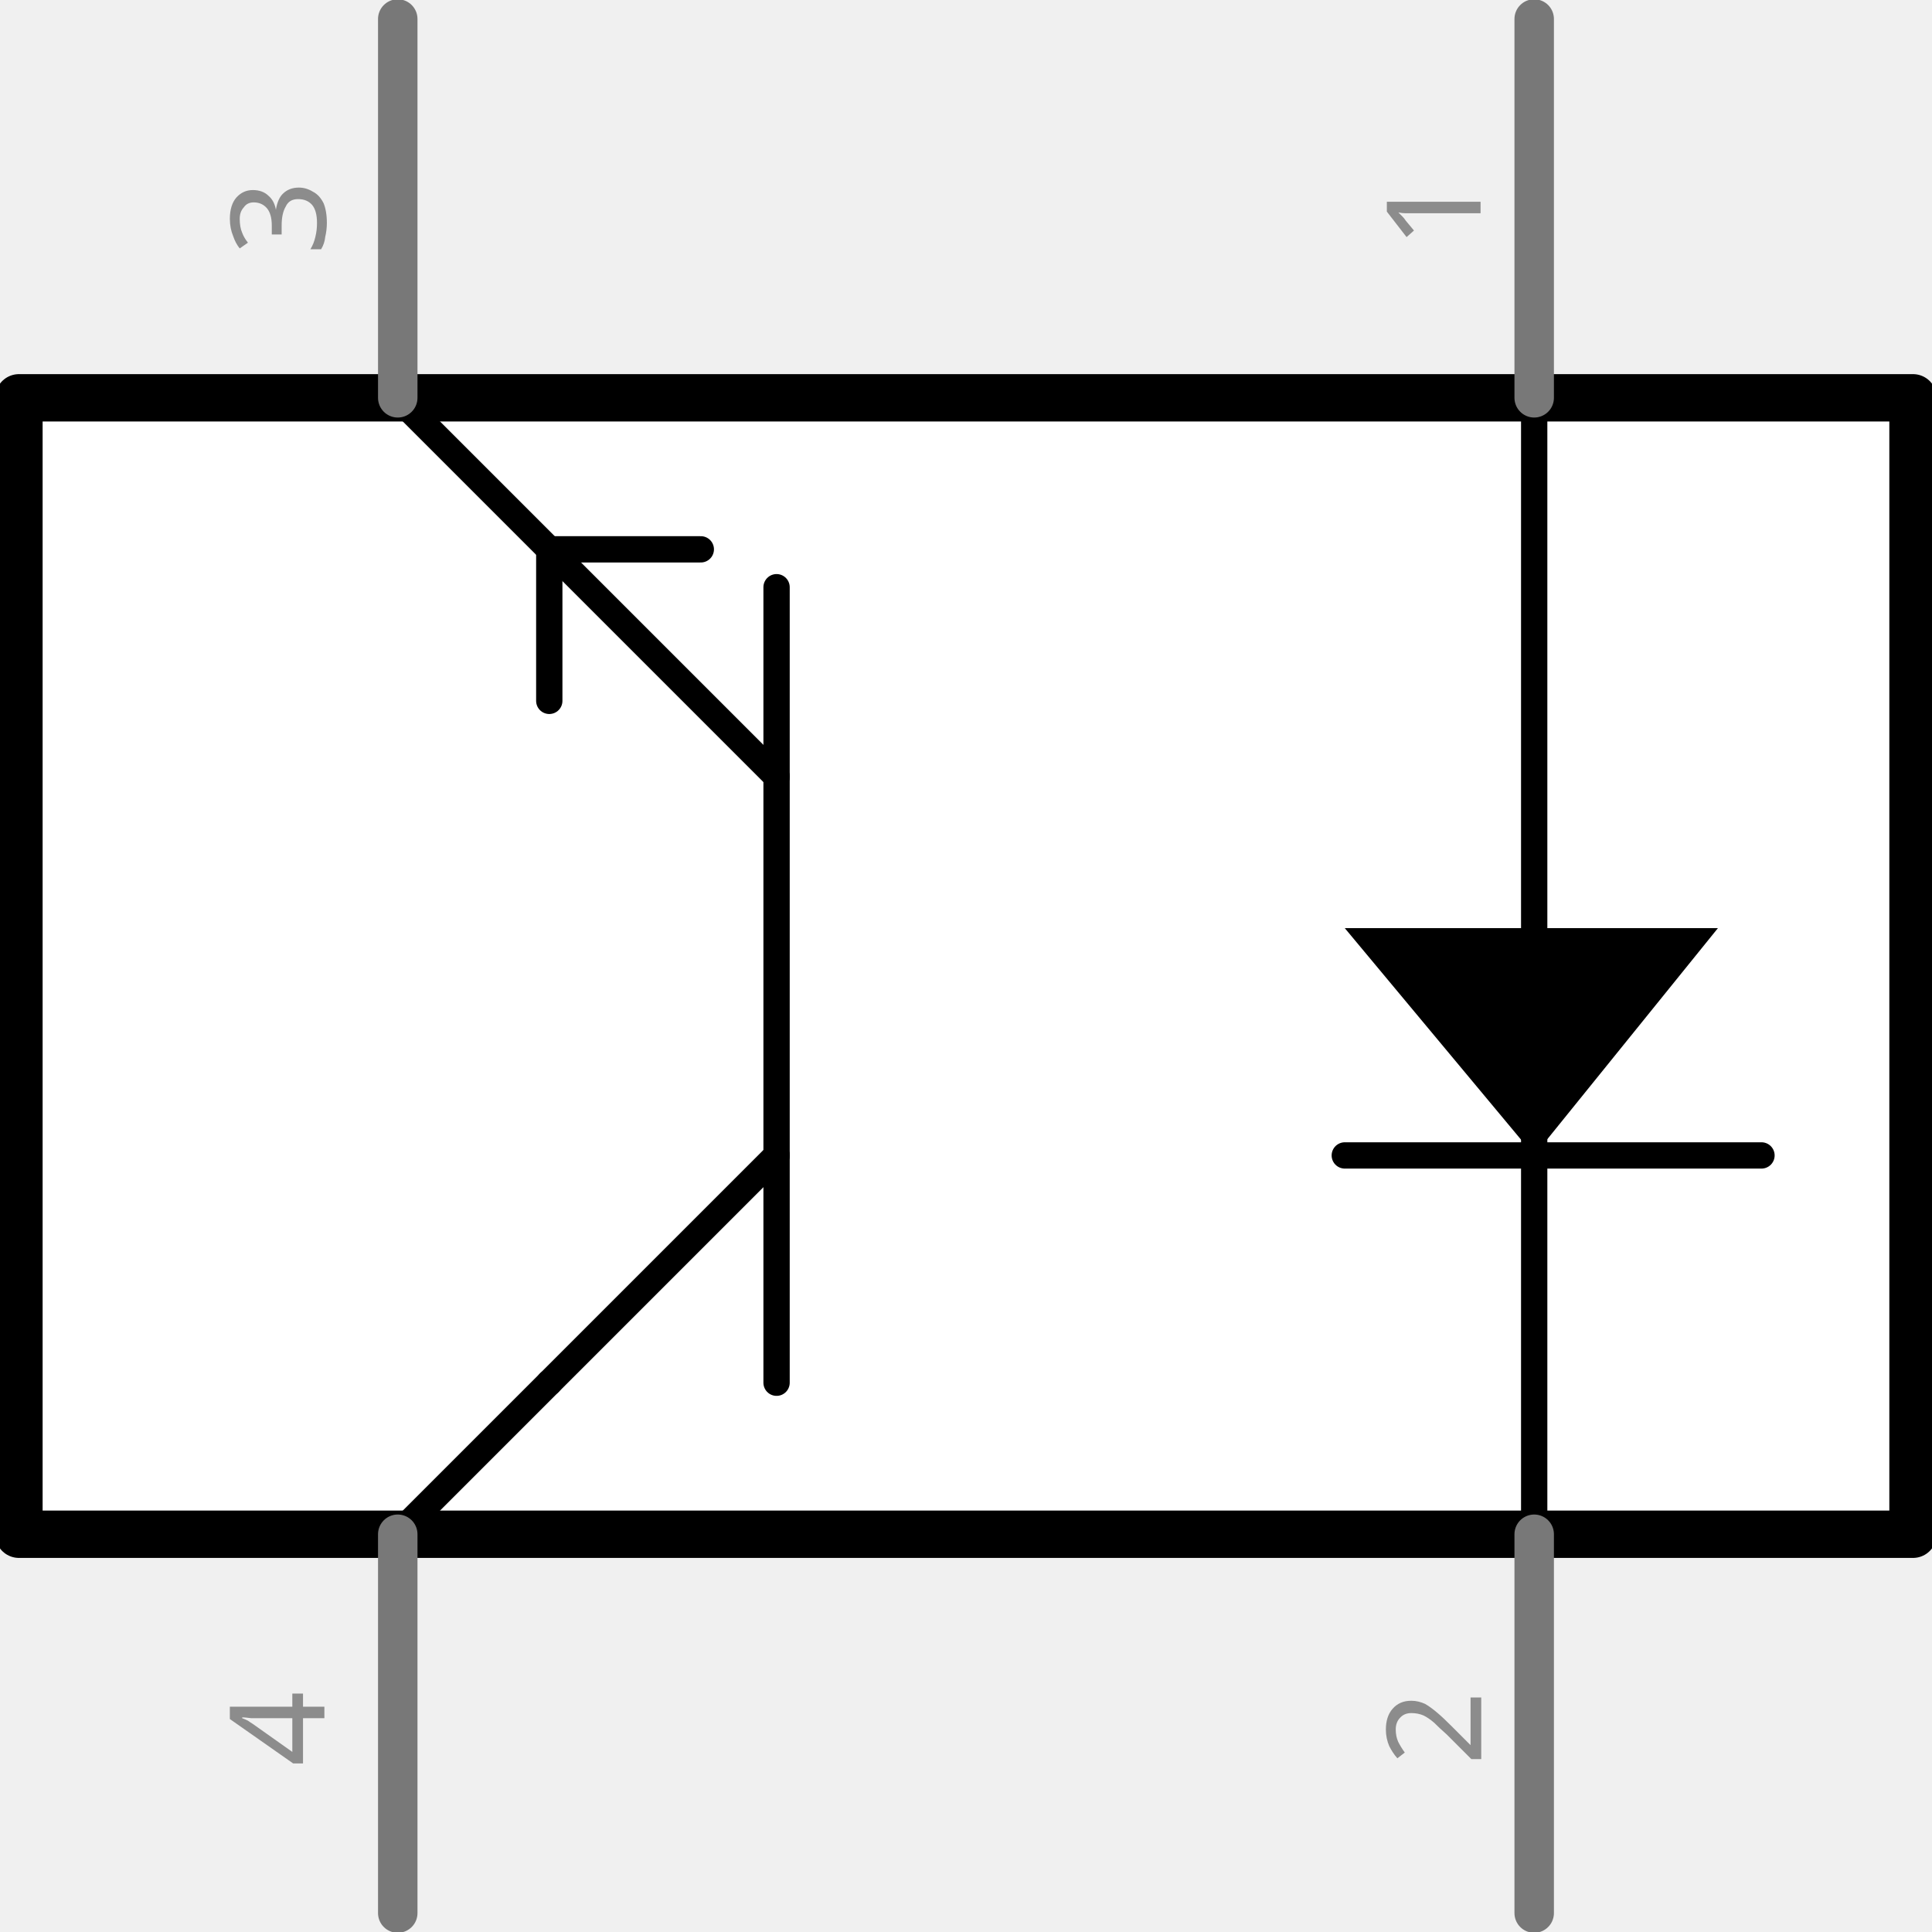
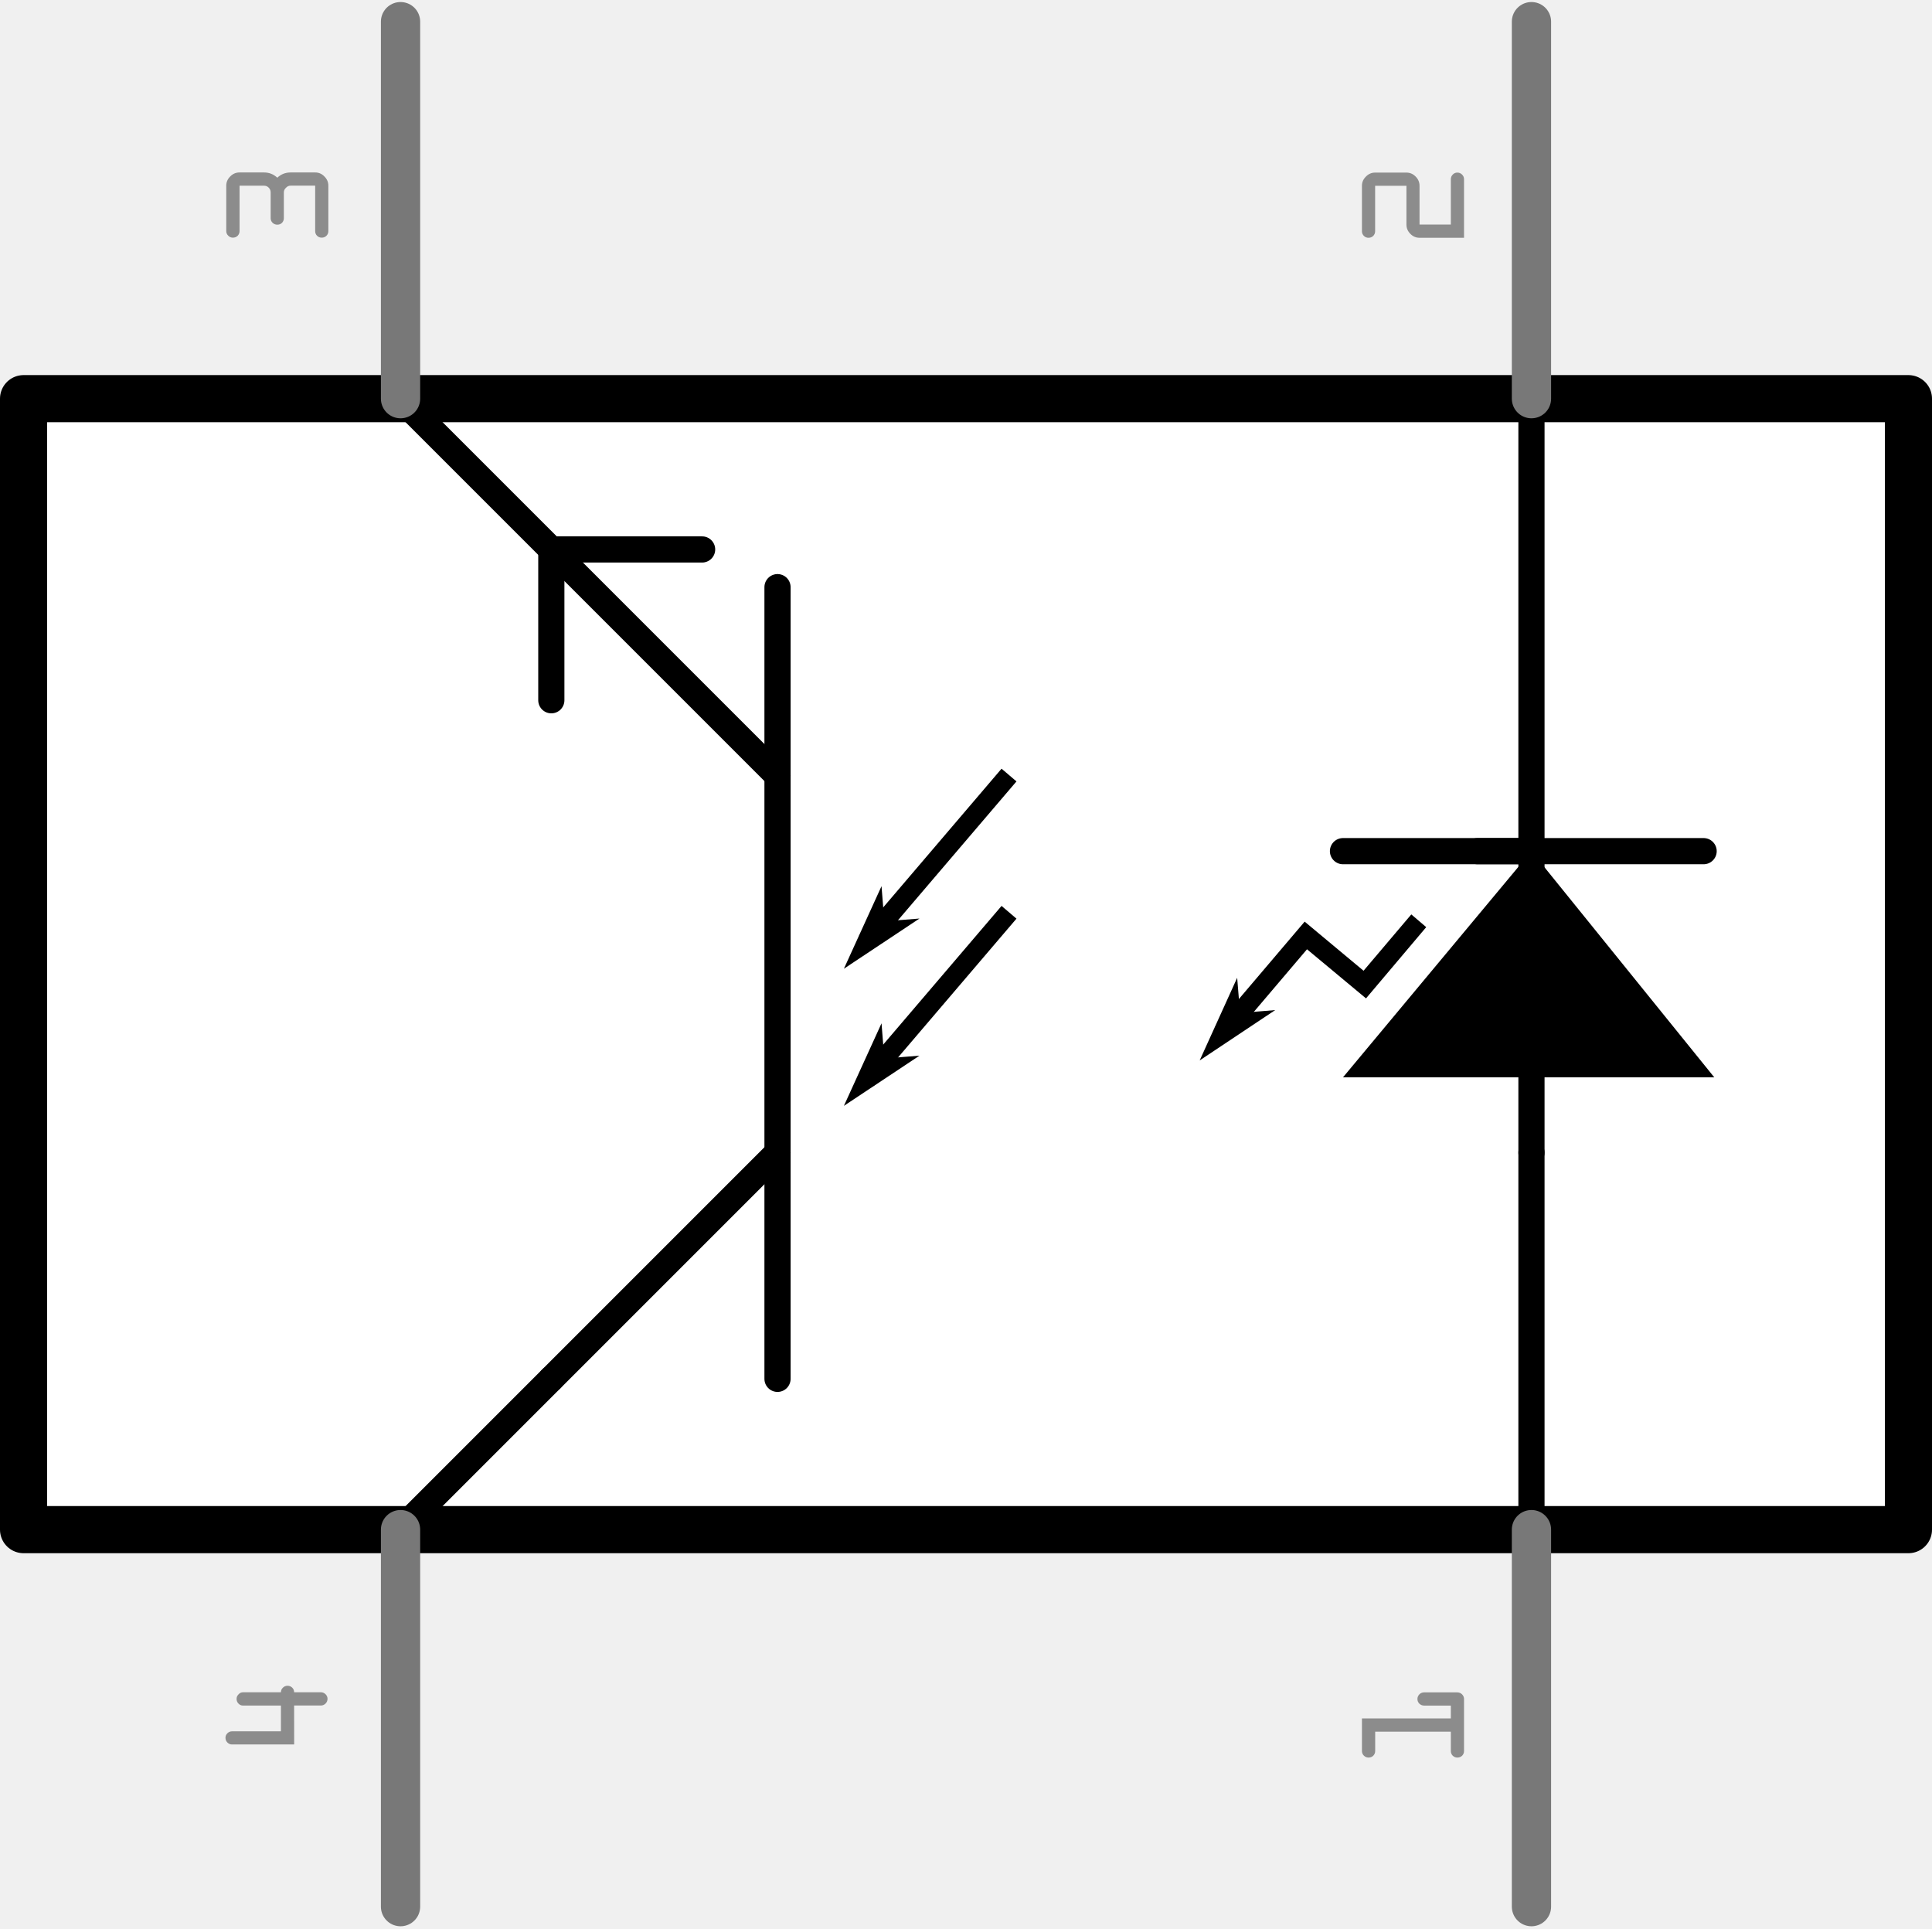
- <svg xmlns="http://www.w3.org/2000/svg" version="1.2" x="0in" y="0in" width="0.51in" height="0.51in" viewBox="0 0 36.721 36.699" id="svg4755">
-   <defs id="defs4759" />
-   <g partID="854966790" id="g4753">
+ <svg xmlns="http://www.w3.org/2000/svg" version="1.2" x="0in" y="0in" width="0.512in" height="0.511in" viewBox="0 0 36.9 36.761" id="svg4755">
+   <defs id="defs4759">
+     <marker style="overflow:visible" id="marker1274" refX="0" refY="0" orient="auto">
+       <path transform="matrix(-0.2,0,0,-0.2,-1.2,0)" style="fill:#000000;fill-opacity:1;fill-rule:evenodd;stroke:#000000;stroke-width:1pt;stroke-opacity:1" d="M 0,0 5,-5 -12.5,0 5,5 Z" id="path1272" />
+     </marker>
+     <marker orient="auto" refY="0.0" refX="0.0" id="TriangleInL" style="overflow:visible">
+       <path id="path1075" d="M 5.77,0.0 L -2.88,5.0 L -2.88,-5.0 L 5.77,0.0 z " style="fill-rule:evenodd;stroke:#000000;stroke-width:1pt;stroke-opacity:1;fill:#000000;fill-opacity:1" transform="scale(-0.8)" />
+     </marker>
+     <marker orient="auto" refY="0" refX="0" id="Arrow1Mend" style="overflow:visible">
+       <path id="path955" d="M 0,0 5,-5 -12.5,0 5,5 Z" style="fill:#000000;fill-opacity:1;fill-rule:evenodd;stroke:#000000;stroke-width:1pt;stroke-opacity:1" transform="matrix(-0.4,0,0,-0.4,-4,0)" />
+     </marker>
+     <marker orient="auto" refY="0" refX="0" id="Arrow2Mstart" style="overflow:visible">
+       <path id="path970" style="fill:#000000;fill-opacity:1;fill-rule:evenodd;stroke:#000000;stroke-width:0.625;stroke-linejoin:round;stroke-opacity:1" d="M 8.719,4.034 -2.207,0.016 8.719,-4.002 c -1.745,2.372 -1.735,5.617 -6e-7,8.035 z" transform="scale(0.6)" />
+     </marker>
+     <marker orient="auto" refY="0" refX="0" id="Arrow1Lend" style="overflow:visible">
+       <path id="path949" d="M 0,0 5,-5 -12.5,0 5,5 Z" style="fill:#000000;fill-opacity:1;fill-rule:evenodd;stroke:#000000;stroke-width:1pt;stroke-opacity:1" transform="matrix(-0.8,0,0,-0.8,-10,0)" />
+     </marker>
+     <marker orient="auto" refY="0" refX="0" id="Arrow1Lstart" style="overflow:visible">
+       <path id="path946" d="M 0,0 5,-5 -12.5,0 5,5 Z" style="fill:#000000;fill-opacity:1;fill-rule:evenodd;stroke:#000000;stroke-width:1pt;stroke-opacity:1" transform="matrix(0.8,0,0,0.8,10,0)" />
+     </marker>
+     <marker style="overflow:visible" id="marker1274-8" refX="0" refY="0" orient="auto">
+       <path transform="matrix(-0.2,0,0,-0.2,-1.2,0)" style="fill:#000000;fill-opacity:1;fill-rule:evenodd;stroke:#000000;stroke-width:1pt;stroke-opacity:1" d="M 0,0 5,-5 -12.5,0 5,5 Z" id="path1272-9" />
+     </marker>
+   </defs>
+   <g partID="854966790" id="g4753" transform="translate(0.08999997,0.03034094)">
    <rect style="fill:#ffffff;stroke:#000000;stroke-width:0.9;stroke-linecap:round;stroke-linejoin:round" id="rect4668" height="21.6" y="7.55" width="36" x="0.36" />
    <line style="fill:none;stroke:#000000;stroke-width:0.5;stroke-linecap:round" id="line4678" x1="14.76" y1="14.75" x2="14.76" y2="11.15" />
    <line style="fill:none;stroke:#000000;stroke-width:0.5;stroke-linecap:round" id="line4680" x1="14.76" y1="21.95" x2="14.76" y2="26.27" />
    <line style="fill:none;stroke:#000000;stroke-width:0.5;stroke-linecap:round" id="line4682" x1="29.16" y1="7.55" x2="29.16" y2="21.95" />
    <line style="fill:none;stroke:#000000;stroke-width:0.5;stroke-linecap:round" id="line4684" x1="29.16" y1="21.95" x2="29.16" y2="29.15" />
-     <line style="fill:none;stroke:#000000;stroke-width:0.5;stroke-linecap:round" id="line4686" x1="25.56" y1="21.95" x2="29.16" y2="21.95" />
-     <line style="fill:none;stroke:#000000;stroke-width:0.5;stroke-linecap:round" id="line4688" x1="29.16" y1="21.95" x2="33.48" y2="21.95" />
    <g id="g5373" transform="matrix(1,0,0,-1,0,36.7)" style="display:inline">
      <g transform="matrix(1,0,0,-1,0,36.7)" id="g5359">
        <line style="fill:none;stroke:#000000;stroke-width:0.5;stroke-linecap:round" id="line4670" x1="7.56" y1="7.55" x2="14.76" y2="14.75" />
        <line style="fill:none;stroke:#000000;stroke-width:0.5;stroke-linecap:round" id="line4672" x1="14.76" y1="14.75" x2="14.76" y2="21.95" />
        <line style="fill:none;stroke:#000000;stroke-width:0.5;stroke-linecap:round" id="line4674" x1="14.76" y1="21.95" x2="10.44" y2="26.27" />
        <line style="fill:none;stroke:#000000;stroke-width:0.5;stroke-linecap:round" id="line4676" x1="10.44" y1="26.27" x2="7.56" y2="29.15" />
      </g>
      <g id="g5363">
        <line style="fill:none;stroke:#000000;stroke-width:0.5;stroke-linecap:round" id="line4690" x1="10.44" y1="26.27" x2="13.32" y2="26.27" />
        <line style="fill:none;stroke:#000000;stroke-width:0.5;stroke-linecap:round" id="line4692" x1="10.44" y1="26.27" x2="10.44" y2="23.39" />
      </g>
    </g>
    <line style="display:inline;fill:none;stroke:#787878;stroke-width:0.75;stroke-linecap:round" x1="29.16" y1="0.35" x2="29.16" y2="7.55" id="connector0pin" />
    <g style="display:inline;fill:none" height="0" y="0.35" width="0" x="29.16" id="connector0terminal" />
    <line style="display:inline;fill:none;stroke:#787878;stroke-width:0.75;stroke-linecap:round" x1="7.56" y1="36.35" x2="7.56" y2="29.15" id="connector2pin" />
    <g style="display:inline;fill:none" height="0.001" y="36.35" width="0" x="7.56" id="connector2terminal" />
    <line style="display:inline;fill:none;stroke:#787878;stroke-width:0.75;stroke-linecap:round" x1="7.56" y1="0.35" x2="7.56" y2="7.55" id="connector1pin" />
    <g style="display:inline;fill:none" height="0" y="0.35" width="0" x="7.56" id="connector1terminal" />
    <line style="display:inline;fill:none;stroke:#787878;stroke-width:0.75;stroke-linecap:round" x1="29.16" y1="36.35" x2="29.16" y2="29.15" id="connector3pin" />
    <g style="fill:none" height="0.001" y="36.35" width="0" x="29.16" id="connector3terminal" />
-     <g id="g5399">
-       <g transform="translate(9.948052,1.46868)" id="g4706">
+     <g id="g1619">
+       <g transform="translate(9.679537,30.53963)" id="g4706">
        <g id="g4704">
          <g transform="rotate(-90)" id="g4702">
            <g id="g4700">
              <g transform="translate(-3.2455,18.1926)" id="g4698">
-                 <text font-size="2.5" id="text4696" style="font-size:2.5px;font-family:DroidSans;fill:#8c8c8c">1</text>
+                 <g aria-label="1" style="font-style:normal;font-variant:normal;font-weight:normal;font-stretch:normal;font-size:2.5px;font-family:OCRA;-inkscape-font-specification:OCRA;fill:#8c8c8c" id="text4696">
+                   <path d="m 0.282,-0.128 q 0,-0.05 0.035,-0.087 0.037,-0.037 0.09,-0.037 h 0.37 v -1.445 h -0.37 q -0.052,0 -0.09,-0.037 -0.035,-0.037 -0.035,-0.09 0,-0.05 0.035,-0.087 Q 0.355,-1.95 0.407,-1.95 H 1.03 v 1.698 h 0.245 v -0.51 q 0,-0.052 0.035,-0.09 Q 1.347,-0.89 1.4,-0.89 q 0.052,0 0.09,0.037 0.037,0.037 0.037,0.09 v 0.635 q 0,0.052 -0.037,0.09 Q 1.452,0 1.4,0 H 0.407 q -0.052,0 -0.09,-0.037 -0.035,-0.037 -0.035,-0.09 z" style="font-style:normal;font-variant:normal;font-weight:normal;font-stretch:normal;font-size:2.5px;font-family:OCRA;-inkscape-font-specification:OCRA;fill:#8c8c8c" id="path1621" />
+                 </g>
              </g>
            </g>
          </g>
        </g>
      </g>
-       <g transform="translate(1.96836,-17.04856)" id="g4720">
+       <g transform="translate(1.96836,-17.12722)" id="g4720">
        <g id="g4718">
          <g transform="rotate(-90)" id="g4716">
            <g id="g4714">
              <g transform="translate(-21.8842,4.213)" id="g4712">
-                 <text font-size="2.5" id="text4710" style="font-size:2.5px;font-family:DroidSans;fill:#8c8c8c">3</text>
+                 <g aria-label="3" style="font-style:normal;font-variant:normal;font-weight:normal;font-stretch:normal;font-size:2.5px;font-family:OCRA;-inkscape-font-specification:OCRA;fill:#8c8c8c" id="text4710">
+                   <path d="m 0.282,-0.128 q 0,-0.05 0.035,-0.087 0.037,-0.037 0.09,-0.037 H 1.275 v -0.47 q 0,-0.05 -0.04,-0.087 Q 1.198,-0.85 1.147,-0.85 H 0.655 q -0.052,0 -0.09,-0.035 -0.035,-0.037 -0.035,-0.09 0,-0.052 0.035,-0.09 0.037,-0.037 0.09,-0.037 h 0.492 q 0.052,0 0.09,-0.037 0.037,-0.037 0.037,-0.087 v -0.47 H 0.407 q -0.052,0 -0.09,-0.037 -0.035,-0.037 -0.035,-0.09 0,-0.05 0.035,-0.087 Q 0.355,-1.95 0.407,-1.95 H 1.275 q 0.1,0 0.175,0.075 0.077,0.075 0.077,0.177 v 0.47 q 0,0.145 -0.1,0.253 0.1,0.107 0.1,0.253 v 0.47 Q 1.528,-0.15 1.45,-0.075 1.375,0 1.275,0 H 0.407 q -0.052,0 -0.09,-0.037 -0.035,-0.037 -0.035,-0.09 z" style="font-style:normal;font-variant:normal;font-weight:normal;font-stretch:normal;font-size:2.5px;font-family:OCRA;-inkscape-font-specification:OCRA;fill:#8c8c8c" id="path1624" />
+                 </g>
              </g>
            </g>
          </g>
        </g>
      </g>
-       <g transform="translate(23.94047,30.30354)" id="g4734">
+       <g transform="translate(23.65914,1.51392)" id="g4734">
        <g id="g4732">
          <g transform="rotate(-90)" id="g4730">
            <g id="g4728">
              <g transform="translate(-3.2455,4.213)" id="g4726">
-                 <text font-size="2.5" id="text4724" style="font-size:2.5px;font-family:DroidSans;fill:#8c8c8c">2</text>
+                 <g aria-label="2" style="font-style:normal;font-variant:normal;font-weight:normal;font-stretch:normal;font-size:2.5px;font-family:OCRA;-inkscape-font-specification:OCRA;fill:#8c8c8c" id="text4724">
+                   <path d="m 0.282,0 v -0.85 q 0,-0.102 0.075,-0.175 Q 0.432,-1.1 0.535,-1.1 h 0.74 V -1.698 H 0.407 q -0.052,0 -0.09,-0.037 -0.035,-0.037 -0.035,-0.09 0,-0.05 0.035,-0.087 Q 0.355,-1.95 0.407,-1.95 H 1.275 q 0.1,0 0.175,0.075 0.077,0.075 0.077,0.177 V -1.1 q 0,0.1 -0.075,0.175 -0.075,0.075 -0.177,0.075 h -0.74 v 0.598 H 1.4 q 0.052,0 0.09,0.037 0.037,0.037 0.037,0.087 0,0.052 -0.037,0.09 Q 1.452,0 1.4,0 Z" style="font-style:normal;font-variant:normal;font-weight:normal;font-stretch:normal;font-size:2.5px;font-family:OCRA;-inkscape-font-specification:OCRA;fill:#8c8c8c" id="path1627" />
+                 </g>
              </g>
            </g>
          </g>
        </g>
      </g>
-       <g transform="translate(-12.02711,11.6685)" id="g4748">
+       <g transform="translate(-12.02711,11.71172)" id="g4748">
        <g id="g4746">
          <g transform="rotate(-90)" id="g4744">
            <g id="g4742">
              <g transform="translate(-21.8842,18.1926)" id="g4740">
-                 <text font-size="2.5" id="text4738" style="font-size:2.5px;font-family:DroidSans;fill:#8c8c8c">4</text>
+                 <g aria-label="4" style="font-style:normal;font-variant:normal;font-weight:normal;font-stretch:normal;font-size:2.5px;font-family:OCRA;-inkscape-font-specification:OCRA;fill:#8c8c8c" id="text4738">
+                   <path d="M 0.343,-0.637 V -1.825 q 0,-0.05 0.037,-0.087 0.037,-0.037 0.09,-0.037 0.052,0 0.087,0.037 0.037,0.037 0.037,0.087 v 0.935 h 0.492 v -0.723 q 0,-0.052 0.037,-0.087 0.037,-0.037 0.09,-0.037 0.05,0 0.087,0.037 Q 1.34,-1.665 1.34,-1.613 V -0.89 q 0.052,0 0.087,0.037 0.037,0.037 0.037,0.09 0,0.052 -0.037,0.09 -0.035,0.035 -0.087,0.035 v 0.51 q 0,0.052 -0.037,0.09 Q 1.265,0 1.215,0 1.163,0 1.125,-0.037 1.087,-0.075 1.087,-0.128 v -0.51 z" style="font-style:normal;font-variant:normal;font-weight:normal;font-stretch:normal;font-size:2.5px;font-family:OCRA;-inkscape-font-specification:OCRA;fill:#8c8c8c" id="path1630" />
+                 </g>
              </g>
            </g>
          </g>
        </g>
      </g>
    </g>
-     <path id="path4750" d="m 29.16,21.95 3.492,-4.32 H 25.56 Z" />
+     <g id="g875" transform="matrix(1,0,0,-1,0,38.14204)">
+       <line y2="21.95" x2="32.448" y1="21.95" x1="28.128" id="line4688" style="fill:none;stroke:#000000;stroke-width:0.5;stroke-linecap:round" />
+       <g id="g868">
+         <line style="fill:none;stroke:#000000;stroke-width:0.5;stroke-linecap:round" id="line4686" x1="25.56" y1="21.95" x2="29.16" y2="21.95" />
+         <g id="g863">
+           <path d="m 29.16,21.95 3.492,-4.32 H 25.56 Z" id="path4750" />
+         </g>
+       </g>
+     </g>
+     <g id="g1545">
+       <path style="color:#000000;font-style:normal;font-variant:normal;font-weight:normal;font-stretch:normal;font-size:medium;line-height:normal;font-family:sans-serif;font-variant-ligatures:normal;font-variant-position:normal;font-variant-caps:normal;font-variant-numeric:normal;font-variant-alternates:normal;font-feature-settings:normal;text-indent:0;text-align:start;text-decoration:none;text-decoration-line:none;text-decoration-style:solid;text-decoration-color:#000000;letter-spacing:normal;word-spacing:normal;text-transform:none;writing-mode:lr-tb;direction:ltr;text-orientation:mixed;dominant-baseline:auto;baseline-shift:baseline;text-anchor:start;white-space:normal;shape-padding:0;clip-rule:nonzero;display:inline;overflow:visible;visibility:visible;opacity:1;isolation:auto;mix-blend-mode:normal;color-interpolation:sRGB;color-interpolation-filters:linearRGB;solid-color:#000000;solid-opacity:1;vector-effect:none;fill:#000000;fill-opacity:1;fill-rule:nonzero;stroke:none;stroke-width:0.375;stroke-linecap:butt;stroke-linejoin:miter;stroke-miterlimit:4;stroke-dasharray:none;stroke-dashoffset:0;stroke-opacity:1;color-rendering:auto;image-rendering:auto;shape-rendering:auto;text-rendering:auto;enable-background:accumulate" d="m 26.865,17.4 -0.912,1.076 -1.125,-0.938 -1.715,2.018 0.287,0.244 1.473,-1.734 1.127,0.938 1.15,-1.361 z" id="path944" />
+       <path style="fill:#000000;fill-opacity:1;fill-rule:evenodd;stroke:#000000;stroke-width:0.075pt;stroke-opacity:1" d="m 23.548,19.336 -0.043,-0.529 -0.564,1.243 1.136,-0.757 z" id="path1551" />
+     </g>
+     <g id="g1531">
+       <path style="color:#000000;font-style:normal;font-variant:normal;font-weight:normal;font-stretch:normal;font-size:medium;line-height:normal;font-family:sans-serif;font-variant-ligatures:normal;font-variant-position:normal;font-variant-caps:normal;font-variant-numeric:normal;font-variant-alternates:normal;font-feature-settings:normal;text-indent:0;text-align:start;text-decoration:none;text-decoration-line:none;text-decoration-style:solid;text-decoration-color:#000000;letter-spacing:normal;word-spacing:normal;text-transform:none;writing-mode:lr-tb;direction:ltr;text-orientation:mixed;dominant-baseline:auto;baseline-shift:baseline;text-anchor:start;white-space:normal;shape-padding:0;clip-rule:nonzero;display:inline;overflow:visible;visibility:visible;opacity:1;isolation:auto;mix-blend-mode:normal;color-interpolation:sRGB;color-interpolation-filters:linearRGB;solid-color:#000000;solid-opacity:1;vector-effect:none;fill:#000000;fill-opacity:1;fill-rule:nonzero;stroke:none;stroke-width:0.375;stroke-linecap:butt;stroke-linejoin:miter;stroke-miterlimit:4;stroke-dasharray:none;stroke-dashoffset:0;stroke-opacity:1;color-rendering:auto;image-rendering:auto;shape-rendering:auto;text-rendering:auto;enable-background:accumulate" d="m 19.039,14.617 -2.721,3.189 0.285,0.242 2.721,-3.188 z" id="path940" />
+       <path id="path1537" d="m 16.754,17.586 -0.042,-0.529 -0.566,1.242 1.137,-0.755 z" style="fill:#000000;fill-opacity:1;fill-rule:evenodd;stroke:#000000;stroke-width:0.075pt;stroke-opacity:1" />
+     </g>
+     <g id="g1517">
+       <path style="color:#000000;font-style:normal;font-variant:normal;font-weight:normal;font-stretch:normal;font-size:medium;line-height:normal;font-family:sans-serif;font-variant-ligatures:normal;font-variant-position:normal;font-variant-caps:normal;font-variant-numeric:normal;font-variant-alternates:normal;font-feature-settings:normal;text-indent:0;text-align:start;text-decoration:none;text-decoration-line:none;text-decoration-style:solid;text-decoration-color:#000000;letter-spacing:normal;word-spacing:normal;text-transform:none;writing-mode:lr-tb;direction:ltr;text-orientation:mixed;dominant-baseline:auto;baseline-shift:baseline;text-anchor:start;white-space:normal;shape-padding:0;clip-rule:nonzero;display:inline;overflow:visible;visibility:visible;opacity:1;isolation:auto;mix-blend-mode:normal;color-interpolation:sRGB;color-interpolation-filters:linearRGB;solid-color:#000000;solid-opacity:1;vector-effect:none;fill:#000000;fill-opacity:1;fill-rule:nonzero;stroke:none;stroke-width:0.375;stroke-linecap:butt;stroke-linejoin:miter;stroke-miterlimit:4;stroke-dasharray:none;stroke-dashoffset:0;stroke-opacity:1;color-rendering:auto;image-rendering:auto;shape-rendering:auto;text-rendering:auto;enable-background:accumulate" d="m 19.039,17.238 -2.721,3.188 0.285,0.244 2.721,-3.189 z" id="path940-5" />
+       <path id="path1523" d="m 16.754,20.205 -0.042,-0.529 -0.566,1.242 1.137,-0.755 z" style="fill:#000000;fill-opacity:1;fill-rule:evenodd;stroke:#000000;stroke-width:0.075pt;stroke-opacity:1" />
+     </g>
  </g>
</svg>
